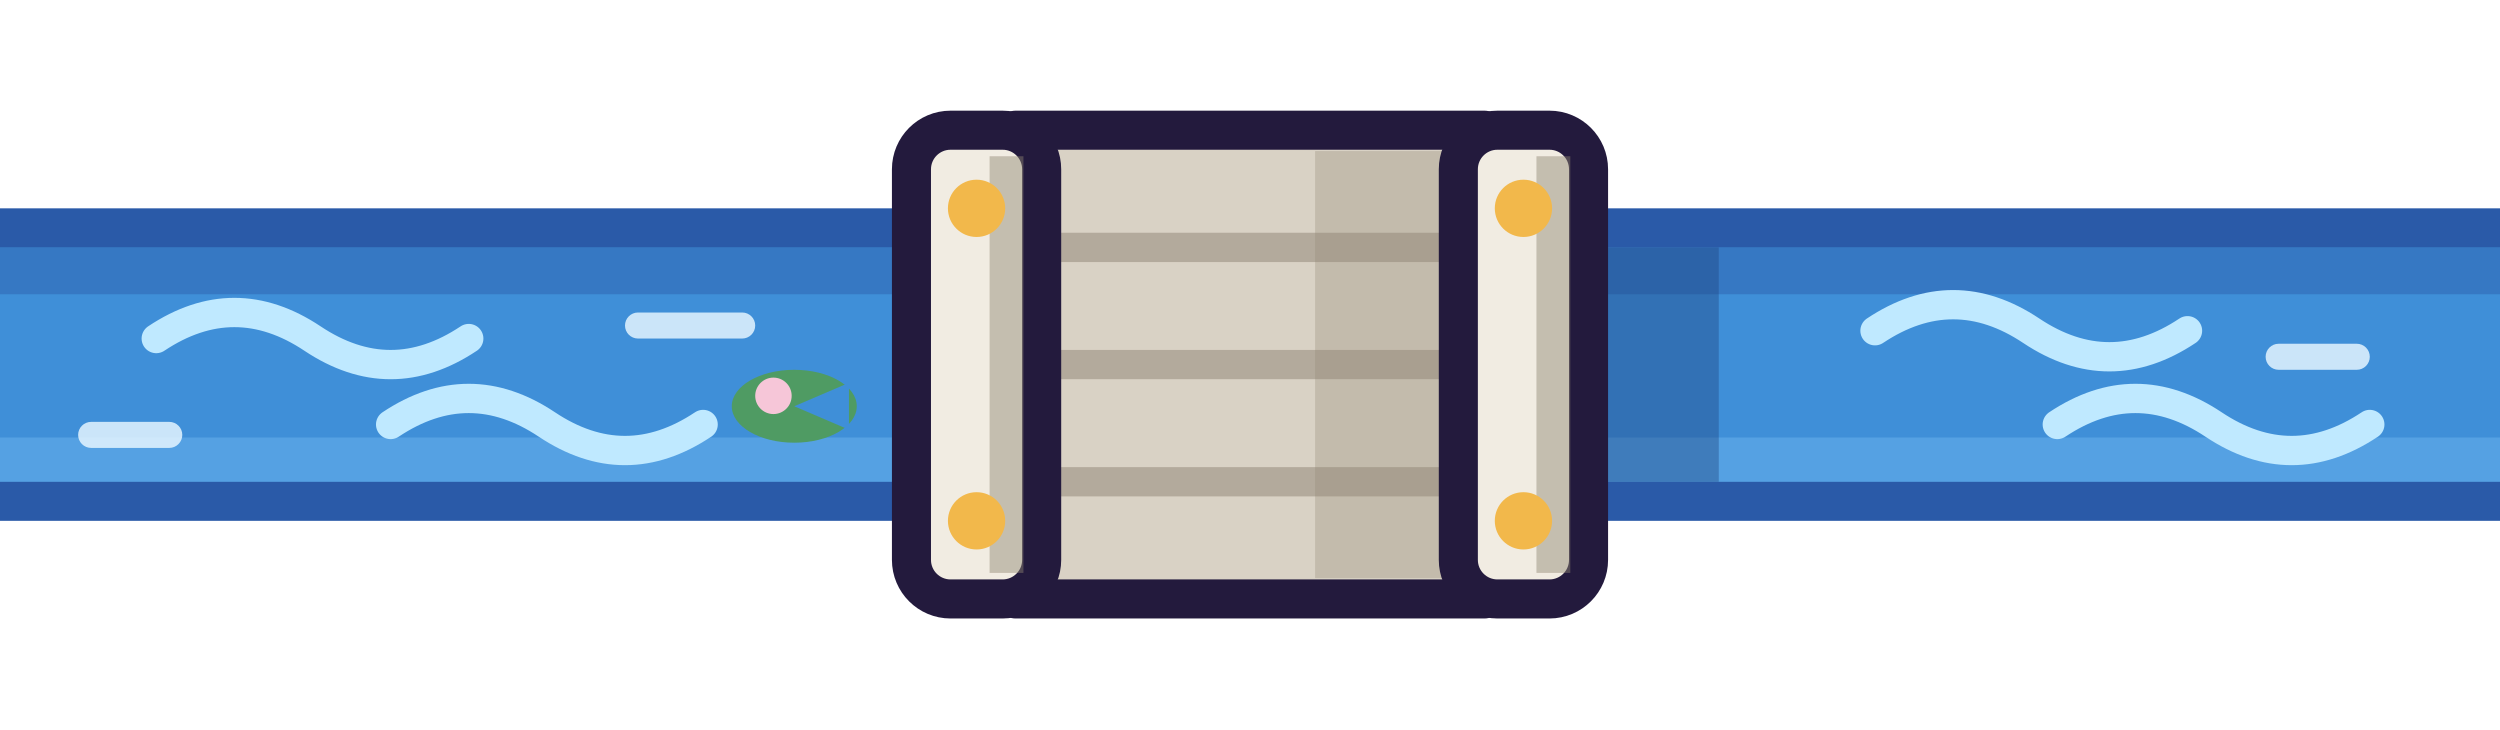
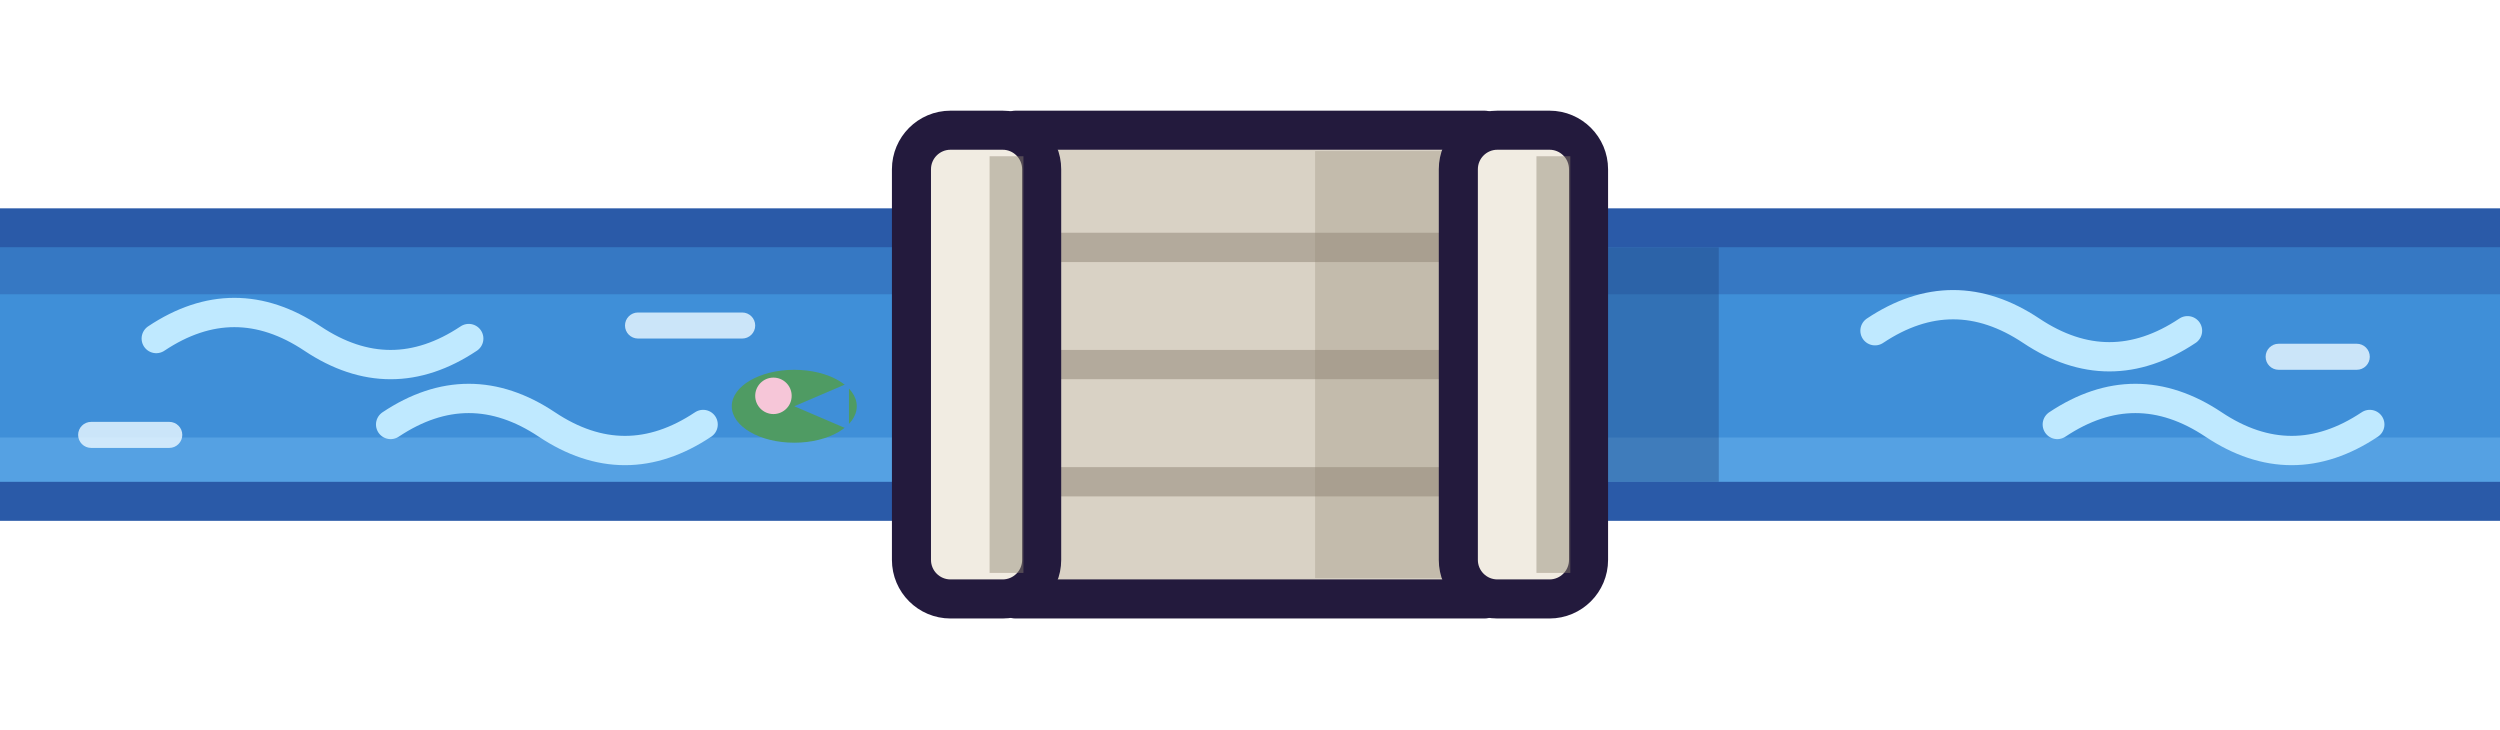
<svg xmlns="http://www.w3.org/2000/svg" viewBox="0 0 96 28" width="96" height="28">
  <style>
    * {
      vector-effect: non-scaling-stroke;
    }
  </style>
  <rect x="0" y="8" width="96" height="12" fill="#2a5aa8" />
  <rect x="0" y="9.500" width="96" height="9" fill="#3f8fd8" />
  <rect x="0" y="9.500" width="96" height="1.800" fill="#2a5aa8" opacity=".45" />
  <rect x="0" y="16.800" width="96" height="1.700" fill="#7fc4f5" opacity=".35" />
  <rect x="61" y="9.500" width="5" height="9" fill="#1f447f" opacity=".4" />
  <g fill="none" stroke="#bfe9ff" stroke-width="1.125" stroke-linecap="round">
    <path d="M6 13q3-2 6 0t6 0M72 12.700q3-2 6 0t6 0M15 16.300q3-2 6 0t6 0M79 16.300q3-2 6 0t6 0" />
  </g>
  <g fill="#e4f5ff" opacity=".85">
    <rect x="24" y="12" width="5" height="1" rx=".500" />
    <rect x="87" y="13.200" width="4" height="1" rx=".500" />
    <rect x="3" y="16.200" width="4" height="1" rx=".500" />
  </g>
  <g>
    <ellipse cx="30.500" cy="15.600" rx="2.400" ry="1.400" fill="#4f9b63" />
    <path d="M30.500 15.600l2.100-.900v1.800z" fill="#3f8fd8" />
    <circle cx="29.700" cy="15.200" r=".700" fill="#f6c6d8" />
  </g>
  <g stroke="#231a3d" stroke-width="1.5" stroke-linejoin="round" stroke-linecap="round">
    <rect x="39" y="5" width="18" height="18" fill="#d9d2c5" />
    <path d="M39 9.500h18M39 14h18M39 18.500h18" fill="none" stroke="#b3aa9c" stroke-width="1.125" />
  </g>
  <rect x="50.500" y="5.800" width="5.700" height="16.400" fill="#8f8572" opacity=".3" />
  <g stroke="#231a3d" stroke-width="1.5" stroke-linejoin="round" stroke-linecap="round">
    <rect x="35" y="5" width="5" height="18" rx="1.500" fill="#f1ece2" />
    <rect x="56" y="5" width="5" height="18" rx="1.500" fill="#f1ece2" />
  </g>
  <g fill="#8f8572" opacity=".45">
    <rect x="38" y="6" width="1.300" height="16" />
    <rect x="59" y="6" width="1.300" height="16" />
  </g>
-   <g fill="#f2b84b">
-     <circle cx="37.500" cy="8" r="1.100" />
-     <circle cx="37.500" cy="20" r="1.100" />
-     <circle cx="58.500" cy="8" r="1.100" />
-     <circle cx="58.500" cy="20" r="1.100" />
-   </g>
</svg>
